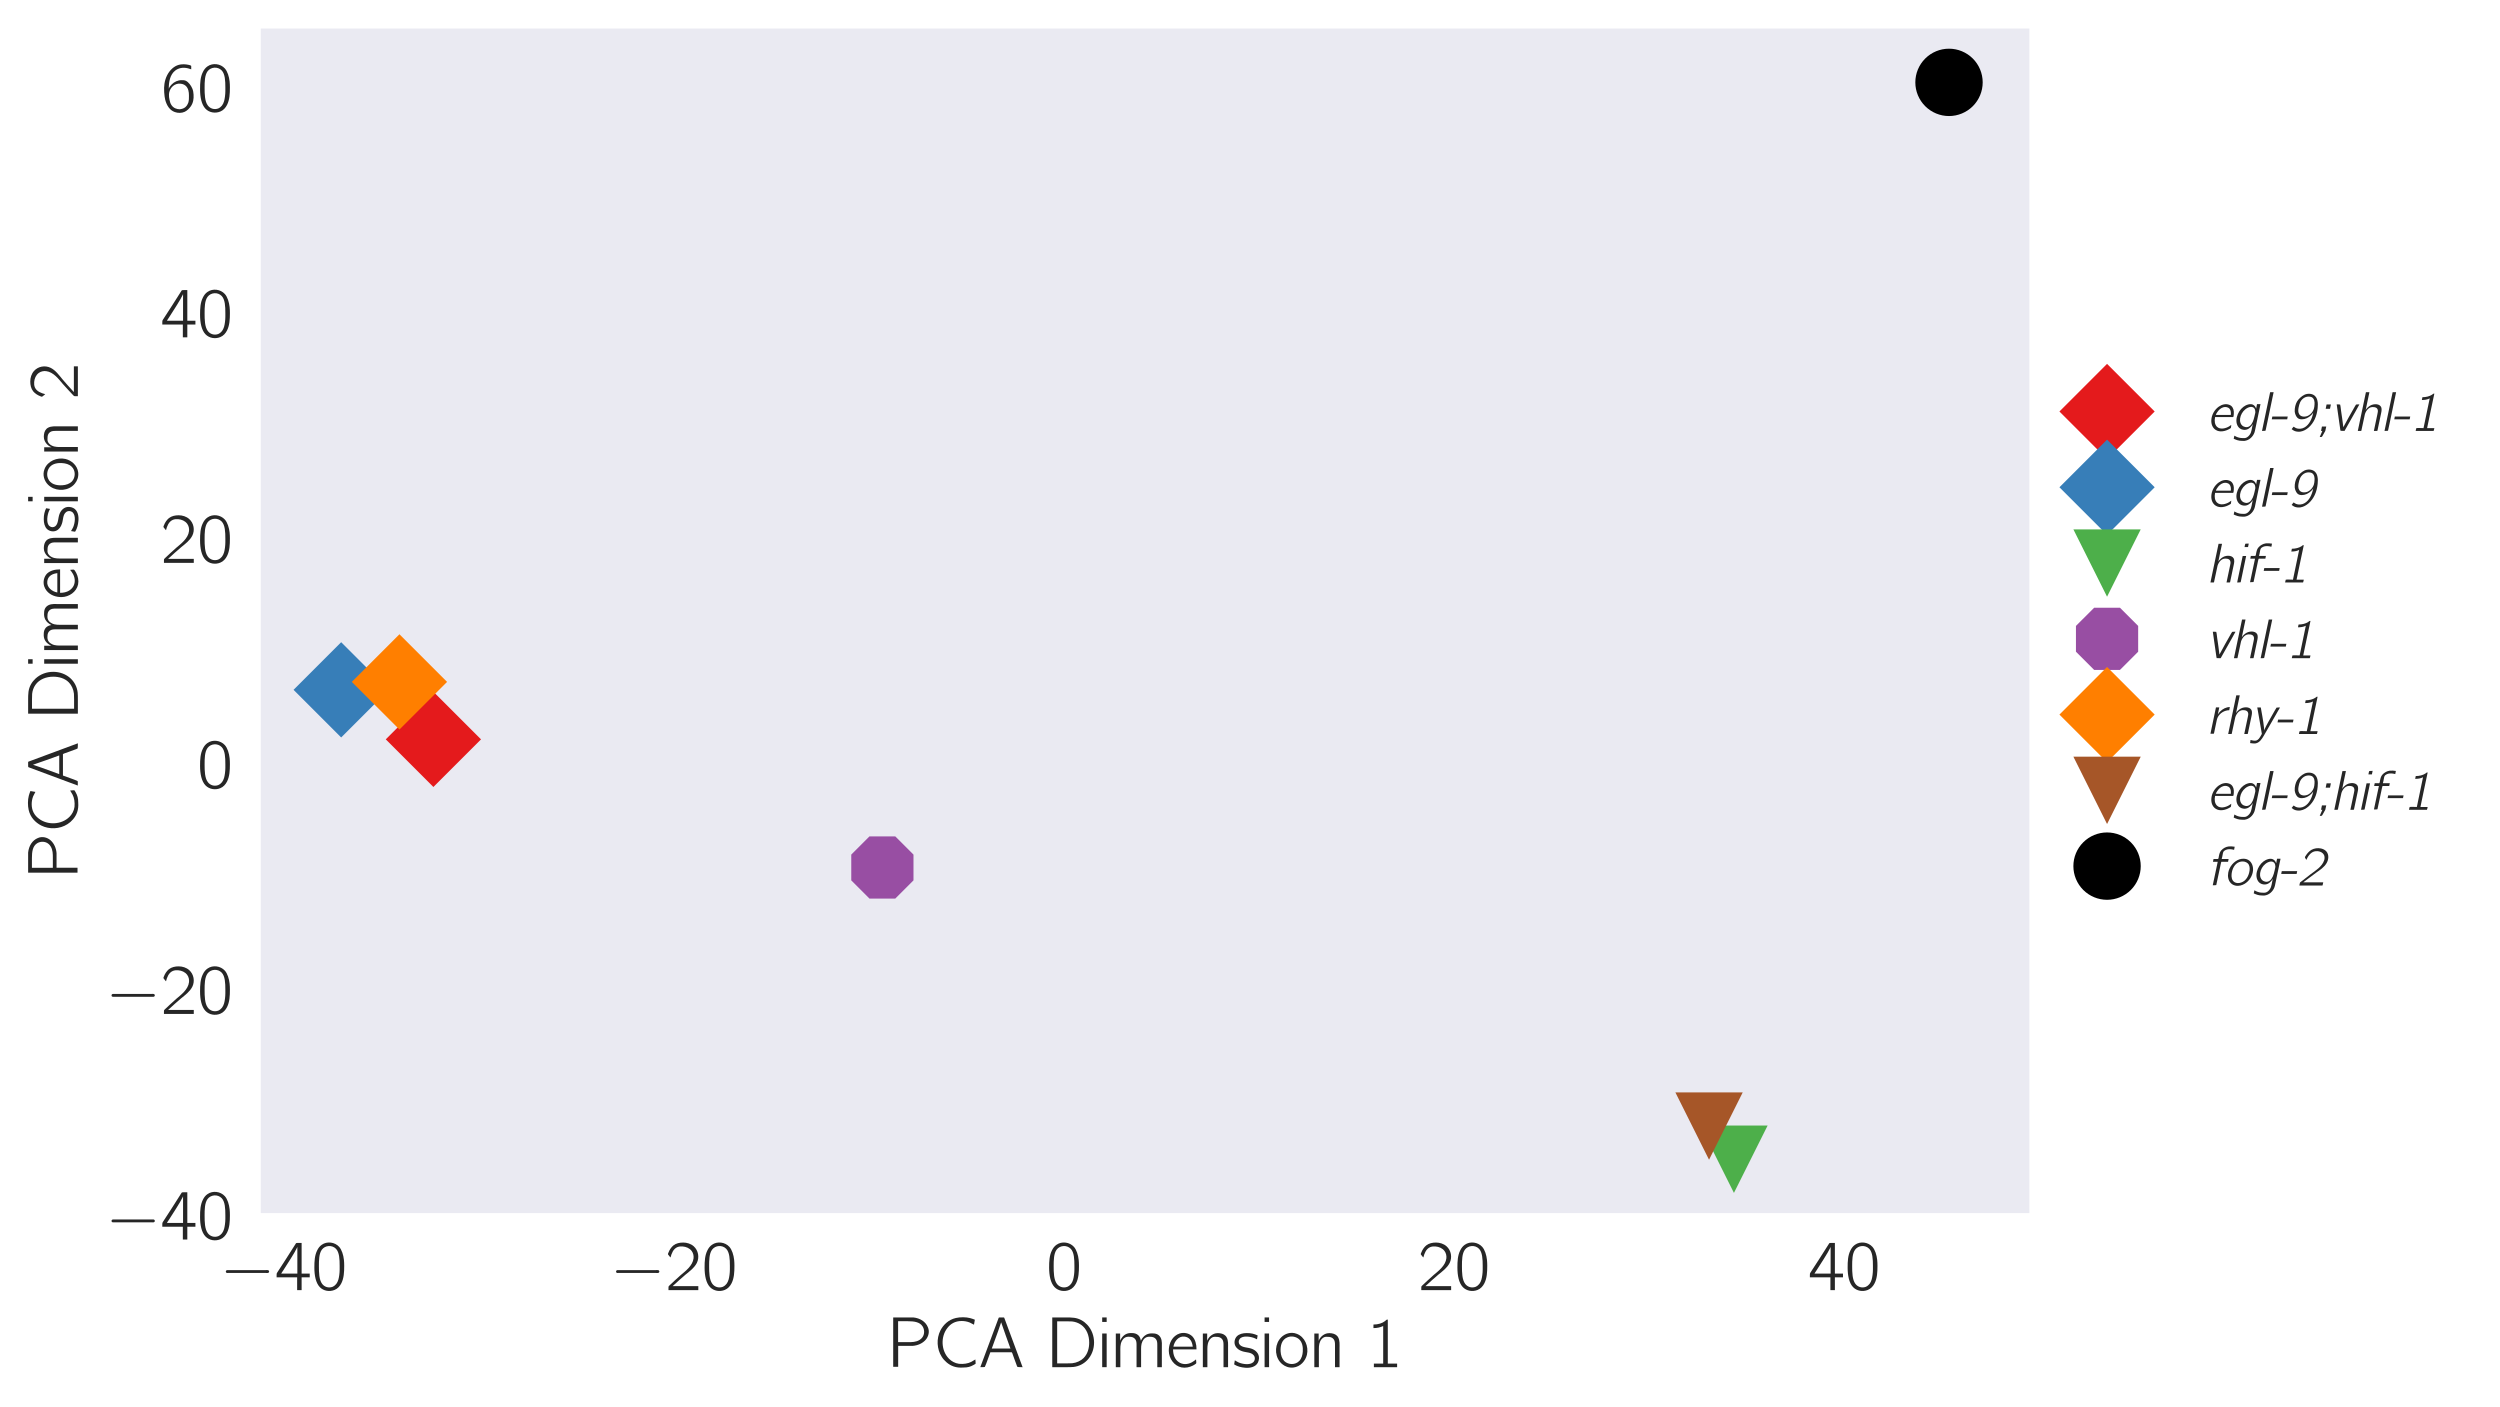
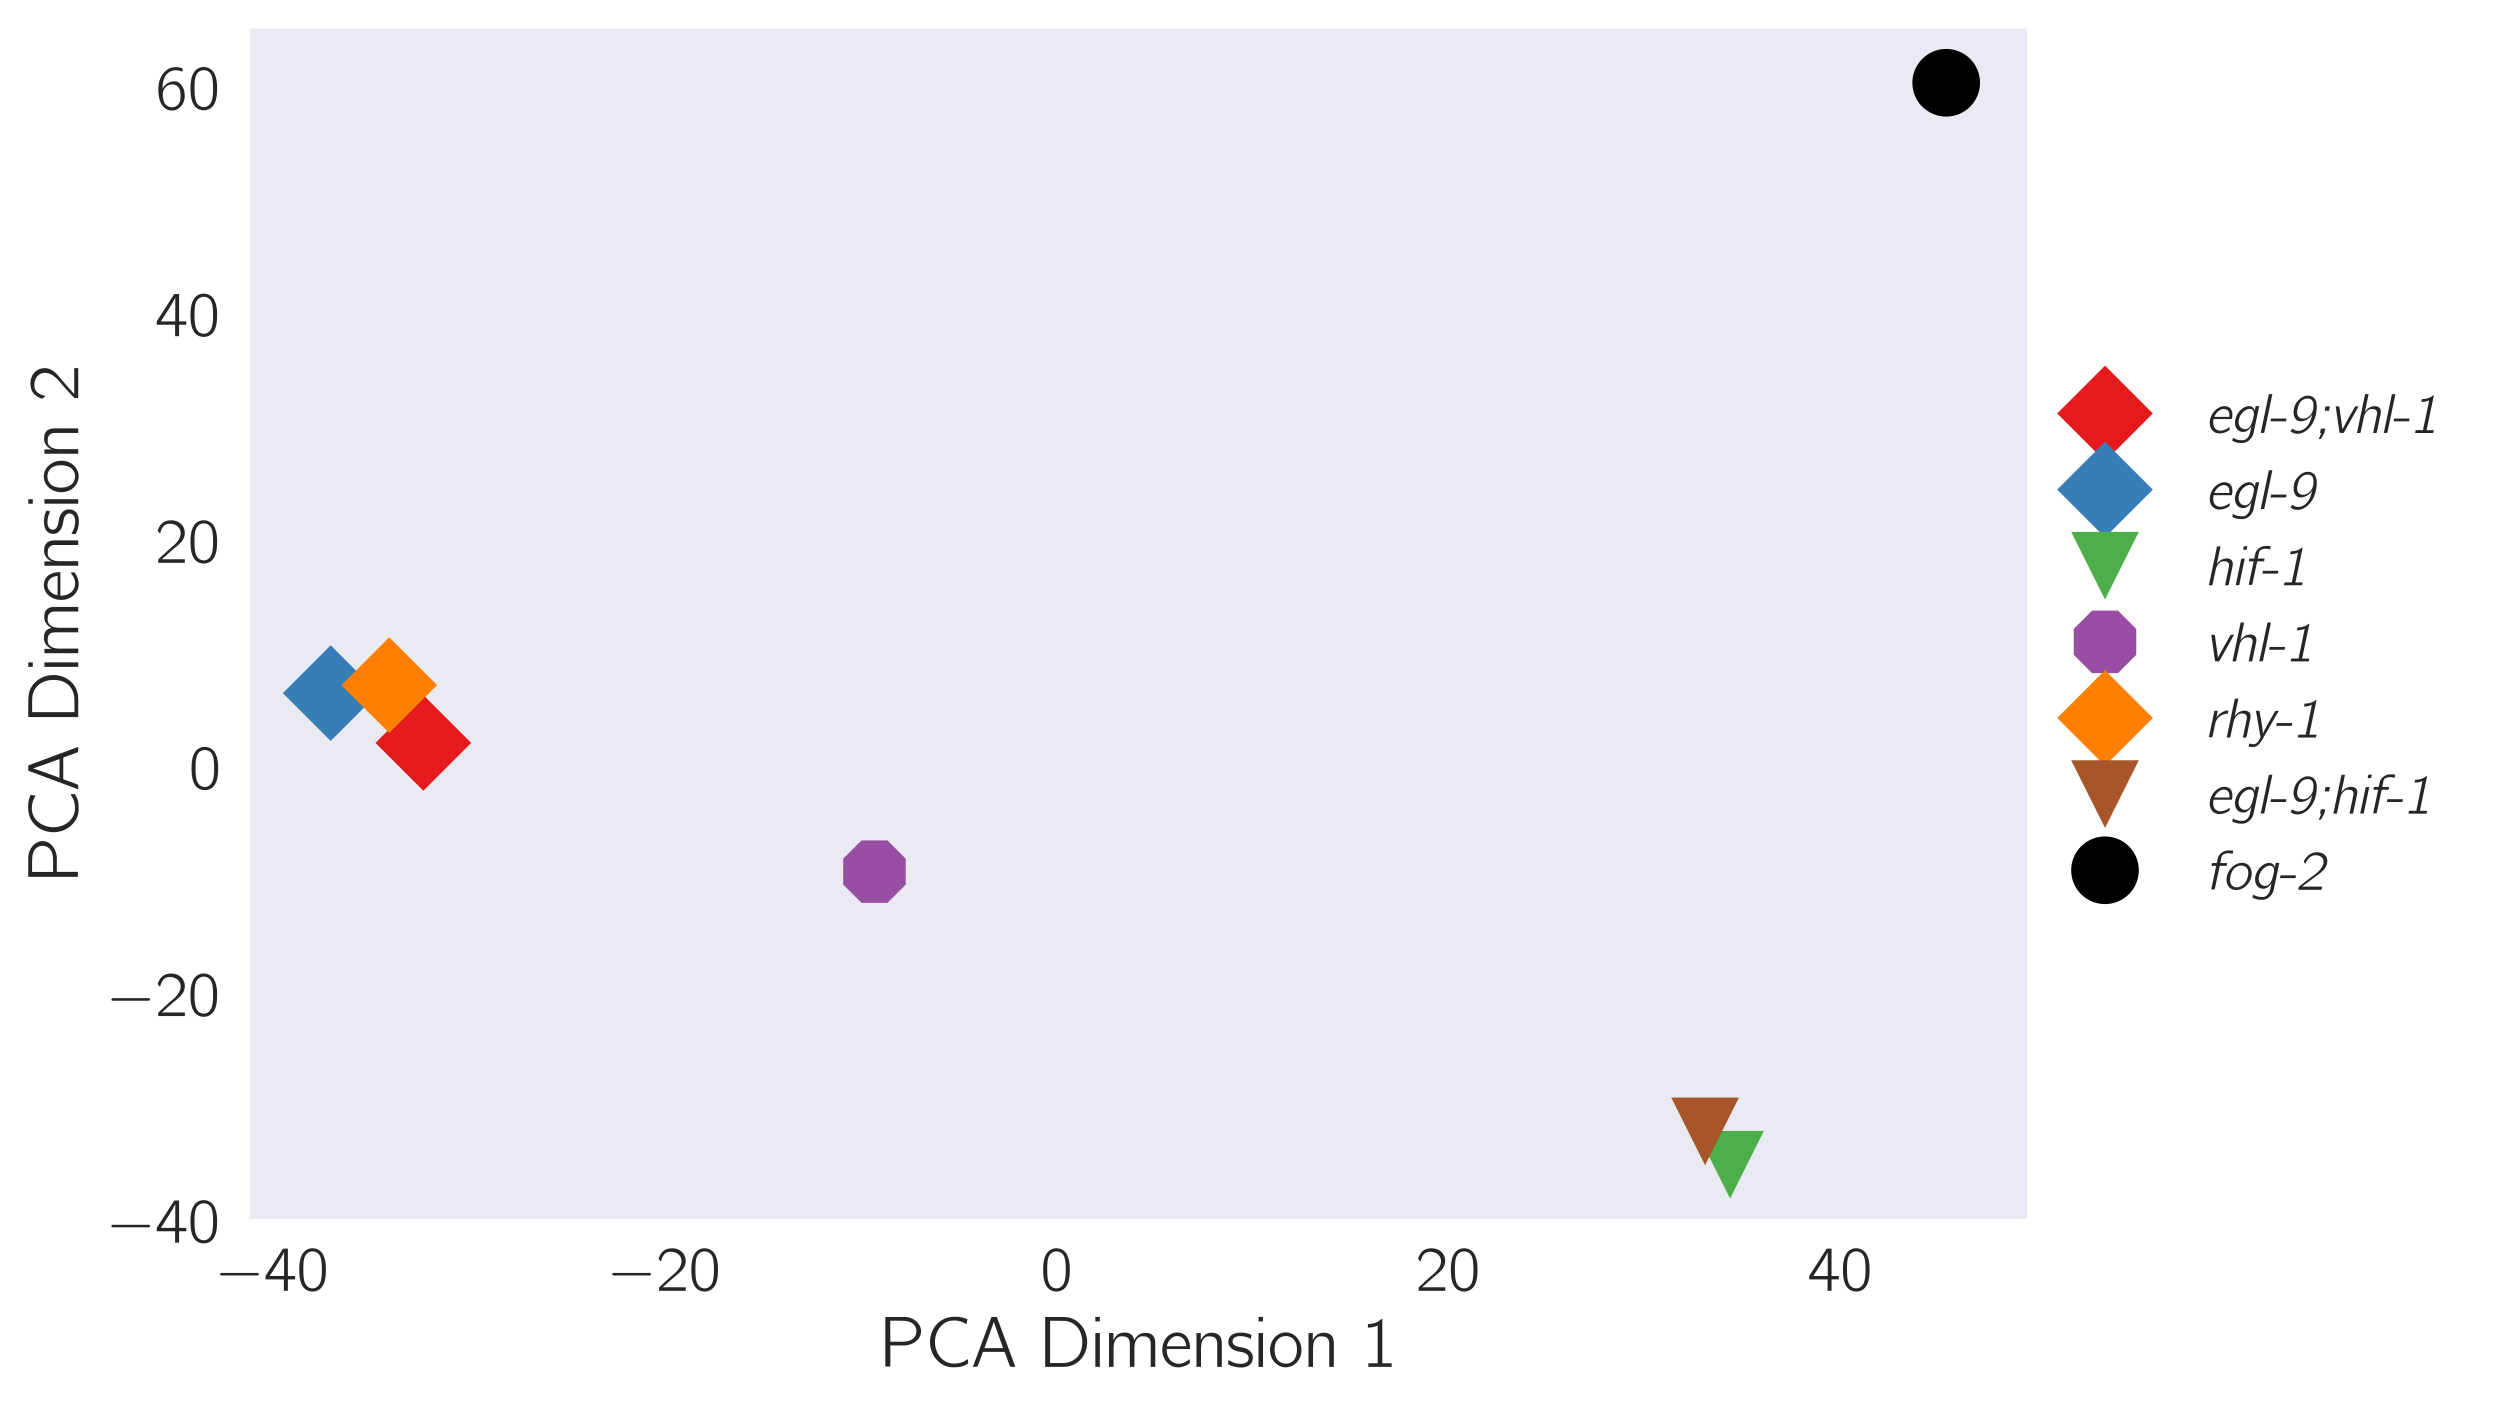
- <svg xmlns="http://www.w3.org/2000/svg" xmlns:xlink="http://www.w3.org/1999/xlink" height="355pt" version="1.1" viewBox="0 0 631 355" width="631pt">
+ <svg xmlns="http://www.w3.org/2000/svg" xmlns:xlink="http://www.w3.org/1999/xlink" height="353pt" version="1.1" viewBox="0 0 628 353" width="628pt">
  <defs>
    <style type="text/css">
*{stroke-linecap:butt;stroke-linejoin:round;}
  </style>
  </defs>
  <g id="figure_1">
    <g id="patch_1">
-       <path d="M 0 355.264  L 631.888 355.264  L 631.888 0  L 0 0  z " style="fill:#ffffff;" />
+       <path d="M 0 353.548  L 628.844 353.548  L 628.844 0  L 0 0  z " style="fill:#ffffff;" />
    </g>
    <g id="axes_1">
      <g id="patch_2">
-         <path d="M 65.821 306.18  L 512.221 306.18  L 512.221 7.2  L 65.821 7.2  z " style="fill:#eaeaf2;" />
+         <path d="M 62.777 306.18  L 509.177 306.18  L 509.177 7.2  L 62.777 7.2  z " style="fill:#eaeaf2;" />
      </g>
      <g id="matplotlib.axis_1">
        <g id="xtick_1">
          <g id="line2d_1" />
          <g id="text_1">
            <defs>
              <path d="M 9.797 28.078  C 8 27.484 7.797 24.781 9.797 24.281  C 10.297 24.078 10.906 24.188 11.5 24.188  L 64.703 24.188  C 65.906 24.188 67.797 23.781 68.797 24.781  C 69.906 25.875 69.297 27.875 67.703 28.188  C 66.5 28.375 65.094 28.188 63.906 28.188  L 11.406 28.188  C 10.906 28.188 10.297 28.281 9.797 28.078  " id="Computer_Modern_Bright_Math_Symbols-0" />
              <path d="M 2.094 18  L 31 18  L 31 0  L 37.297 0  L 37.297 18  L 48.703 18  L 48.703 23.328  L 37.297 23.328  L 37.297 66.469  L 31.906 66.469  C 30.094 66.469 29.594 66.578 28.797 65.062  C 24.797 58.516 3.703 25.766 3 24.859  C 2.203 23.438 2.094 23.547 2.094 21.438  z M 31.297 60.875  L 31.297 23.328  L 8.594 23.328  C 9.297 24.734 10.297 26.031 11.203 27.438  C 16.203 35.172 28.094 53.547 30.594 59.281  C 30.906 59.781 31 60.375 31.297 60.875  " id="Computer_Modern_Bright-52" />
              <path d="M 14.797 63.859  C 11.906 61.859 9.906 59.141 8.406 56.031  C 4.797 49 4.406 40.766 4.406 31.828  C 4.406 20.578 6.406 10.25 12 4.312  C 17.297 -1.203 25.703 -2.609 32.797 0.297  C 37.203 2.016 40.406 5.719 42.406 9.734  C 46 16.875 46.406 25.406 46.406 34.234  C 46.406 37.047 46.297 39.859 46 42.672  C 45.297 49.406 43 56.828 39.297 60.953  C 33.203 67.688 22.297 69.188 14.797 63.859  M 34.906 58.141  C 39.594 53.125 40 43.484 40 34.344  L 40 28.922  C 40 24.297 39.203 18.281 38.203 14.859  C 36.797 10.141 34.5 6.734 29.906 4.625  C 24.297 2.609 18.5 4.516 15.297 8.938  C 11 14.656 10.797 24.797 10.797 33.734  C 10.797 42.172 10.906 51.516 15 57.031  C 19.5 63.062 29.203 64.062 34.906 58.141  " id="Computer_Modern_Bright-48" />
            </defs>
-             <g style="fill:#262626;" transform="translate(55.49208 325.6333)scale(0.18 -0.18)">
+             <g style="fill:#262626;" transform="translate(53.96998 324.2496)scale(0.16 -0.16)">
              <use transform="scale(0.996264)" xlink:href="#Computer_Modern_Bright_Math_Symbols-0" />
              <use transform="translate(77.48747 0)scale(0.996264)" xlink:href="#Computer_Modern_Bright-52" />
              <use transform="translate(128.1307 0)scale(0.996264)" xlink:href="#Computer_Modern_Bright-48" />
            </g>
          </g>
        </g>
        <g id="xtick_2">
          <g id="line2d_2" />
          <g id="text_2">
            <defs>
              <path d="M 7.297 45.969  C 8.703 51.594 11.094 57.984 16.797 60.5  C 19.203 61.5 21.797 61.703 24.406 61.5  C 29.297 61.094 34.094 59.094 37.094 55.094  C 39.297 52.078 40.094 48.375 39.703 44.781  C 38.5 34.344 28.297 26.844 21.703 21.234  C 17.906 18.031 7.094 7.812 7.094 7.812  L 5.406 6.203  C 4.5 5.312 4.406 5.312 4.406 3.5  L 4.406 0  L 46.406 0  L 46.406 5.625  L 10.203 5.625  C 13.406 8.734 26.703 20.516 28.5 21.922  C 34.297 26.656 40.797 31.375 44.297 38.219  C 48.203 46.062 46.5 55.938 39.906 61.766  C 35.906 65.297 30.406 67 25.094 67  C 20.203 67 15.203 66 11.297 62.906  C 8.297 60.391 5.797 56.688 4.406 52.875  C 4.094 52.281 3.594 51.281 3.703 50.578  C 3.797 49.984 4.406 49.484 4.703 49.078  C 5.5 48.078 6.297 46.875 7.297 45.969  " id="Computer_Modern_Bright-50" />
            </defs>
-             <g style="fill:#262626;" transform="translate(153.9847 325.6333)scale(0.18 -0.18)">
+             <g style="fill:#262626;" transform="translate(152.4626 324.2496)scale(0.16 -0.16)">
              <use transform="scale(0.996264)" xlink:href="#Computer_Modern_Bright_Math_Symbols-0" />
              <use transform="translate(77.48747 0)scale(0.996264)" xlink:href="#Computer_Modern_Bright-50" />
              <use transform="translate(128.1307 0)scale(0.996264)" xlink:href="#Computer_Modern_Bright-48" />
            </g>
          </g>
        </g>
        <g id="xtick_3">
          <g id="line2d_3" />
          <g id="text_3">
-             <g style="fill:#262626;" transform="translate(264.0092 325.6333)scale(0.18 -0.18)">
+             <g style="fill:#262626;" transform="translate(261.3386 324.2496)scale(0.16 -0.16)">
              <use transform="scale(0.996264)" xlink:href="#Computer_Modern_Bright-48" />
            </g>
          </g>
        </g>
        <g id="xtick_4">
          <g id="line2d_4" />
          <g id="text_4">
-             <g style="fill:#262626;" transform="translate(357.9439 325.6333)scale(0.18 -0.18)">
+             <g style="fill:#262626;" transform="translate(355.647 324.2496)scale(0.16 -0.16)">
              <use transform="scale(0.996264)" xlink:href="#Computer_Modern_Bright-50" />
              <use transform="translate(50.64322 0)scale(0.996264)" xlink:href="#Computer_Modern_Bright-48" />
            </g>
          </g>
        </g>
        <g id="xtick_5">
          <g id="line2d_5" />
          <g id="text_5">
-             <g style="fill:#262626;" transform="translate(456.4366 325.6333)scale(0.18 -0.18)">
+             <g style="fill:#262626;" transform="translate(454.1396 324.2496)scale(0.16 -0.16)">
              <use transform="scale(0.996264)" xlink:href="#Computer_Modern_Bright-52" />
              <use transform="translate(50.64322 0)scale(0.996264)" xlink:href="#Computer_Modern_Bright-48" />
            </g>
          </g>
        </g>
        <g id="text_6">
          <defs>
            <path d="M 8 70  L 8 0.5  L 15 0.5  L 15 30  L 29.094 30  C 31.297 30 33.5 30 35.594 30  C 43 30.609 49.203 33.641 53.406 38.172  C 57.703 42.906 59.594 50.156 56.797 56.297  C 53.594 64.047 46 68.984 36.297 70  C 33.406 70 30.406 70 27.5 70  z M 14.906 35.219  L 14.906 64.672  L 28.594 64.672  C 37.297 64.672 45.203 63.672 49.203 57.656  C 51.906 53.625 52.297 48 50.094 43.672  C 48.906 41.344 47.094 39.547 44.906 38.234  C 40 35.219 34.297 35.219 28.797 35.219  z " id="Computer_Modern_Bright-80" />
            <path d="M 60.5 10.875  C 58.5 9.859 56.703 8.453 54.703 7.453  C 50 5.047 44 4.141 37.5 4.734  C 31.703 5.547 26.906 8.359 23.406 11.875  C 12.203 23.156 11.406 42.969 21.297 55.344  C 25.5 60.875 31.906 65 41.297 65  C 45.094 65 49 64.297 52.5 62.891  C 54.594 61.969 56.594 60.766 58.594 59.766  L 59.797 66.812  C 57.594 67.672 55.297 68.562 53 69.094  C 47.406 70.625 38.906 70.625 33.094 69.219  C 22.906 66.922 15.5 59.828 11.297 51.625  C 5.5 40.016 6.203 25.516 13.203 14.594  C 15 11.703 17.297 9.109 19.906 6.891  C 25.906 1.688 33.297 -1.312 43.594 -0.5  C 49.797 -0.5 53.406 0.516 58.203 3.203  C 58.703 3.5 60.594 4.516 60.906 4.938  C 61.094 5.438 60.594 9.531 60.5 10.875  " id="Computer_Modern_Bright-67" />
            <path d="M 2.094 0.094  L 6.594 0.094  L 8.406 0.297  C 11.406 6.797 13.5 14.203 16.203 21  C 26.094 21 36.906 21 46.297 21  L 47.094 19.688  C 48.797 14.547 50.797 9.594 52.594 4.547  C 53.094 3.016 53.594 1.516 54.406 0.297  C 56.594 0 59.203 0 61.594 0  C 59.906 4.906 36.703 67.203 36 68.891  C 35.906 69.297 35.703 69.891 35.203 70  C 34.594 70.094 34 70 33.406 70  L 30.094 70  C 28.594 70 28 70.188 27.594 68.609  C 27.203 67.594 2.094 0.094 2.094 0.094  M 31.406 63.172  C 35.594 50.719 40.094 38.469 44.5 26.219  L 18.203 26.219  L 26.906 50.109  z " id="Computer_Modern_Bright-65" />
            <path d="M 8 70  L 8 0  L 28.203 0  C 31.406 0 34.594 0 37.703 0.297  C 45.703 1.109 52.594 5.016 57.203 9.828  C 70.094 23.172 70 46.125 57.297 59.672  C 52.703 64.578 46.5 68.5 38.703 69.5  C 34.906 70 31 70 27.203 70  z M 14.906 5.312  L 14.906 64.562  L 27.797 64.562  C 30.5 64.562 33.203 64.562 35.906 64.359  C 40.406 63.859 44.797 62.359 48.5 59.734  C 56.594 54.125 60 44.172 60 34.641  C 60 26.609 57.797 18.375 51.906 12.641  C 47.906 8.938 42.5 6.219 36 5.516  C 33.406 5.312 30.703 5.312 28.094 5.312  z " id="Computer_Modern_Bright-68" />
            <path d="M 6.406 70  L 6.406 63.672  L 12.703 63.672  L 12.703 70  z M 6.406 47.391  L 6.406 0  L 12.703 0  L 12.703 47.391  z " id="Computer_Modern_Bright-105" />
            <path d="M 12.594 37.359  L 12.5 37.359  L 12.5 47.391  L 6.406 47.391  L 6.406 0  L 12.797 0  L 12.797 22.047  C 12.797 26.953 12.5 31.875 14.703 36.375  C 16.594 40.281 19.906 43.391 25.797 42.781  C 28.797 42.781 31.797 41.984 33.703 39.453  C 35.5 37.141 35.594 34.141 35.594 31.312  L 35.594 0  L 42 0  L 42 22.047  C 42 26.953 41.703 31.875 43.906 36.375  C 45.797 40.281 49.094 43.391 55 42.781  C 58 42.781 61 41.984 62.906 39.453  C 64.703 37.141 64.797 34.141 64.797 31.312  L 64.797 0  L 71.203 0  L 71.203 26.562  C 71.203 31.375 71.797 36.781 69.703 41.188  C 67.594 45.297 64.203 47.5 58.703 47.5  C 55.5 47.797 52.297 47.312 49.406 45.844  C 45.906 43.922 43.297 40.75 41.703 37.266  C 41 40.578 40.203 42.828 38 45  C 35.703 47.062 32.594 48 29.594 48  C 22.297 48.594 17.703 45.562 14.594 41  C 13.797 39.875 13 38.672 12.594 37.359  " id="Computer_Modern_Bright-109" />
            <path d="M 41.797 10.938  C 39.5 9.234 38.797 8.328 35.906 6.812  C 29.797 3.5 22.594 3.5 17.406 7.172  C 12.406 10.766 9.5 16.641 9.5 25  L 42.5 25  C 42.5 32.422 40.797 38.859 36.594 43.375  C 32 47.891 24.797 49.297 18.703 47.391  C 16.406 46.688 14.297 45.484 12.406 43.969  C 6.094 38.859 3.406 30.719 3.5 22.781  C 3.703 12.344 10.797 1.906 21.297 -0.312  C 26.797 -1.422 32.594 -0.203 37.5 2.297  C 38.406 2.797 41.703 4.609 42.094 5.516  C 42.406 6.016 41.797 10.938 41.797 10.938  M 37.203 28.906  L 10 28.906  C 11.203 36.234 17.203 43.969 25.297 43.062  C 31.906 42.469 35.406 37.75 36.703 31.828  C 36.906 30.812 37 29.922 37.203 28.906  " id="Computer_Modern_Bright-101" />
            <path d="M 12.594 37.281  L 12.5 37.281  L 12.5 47.391  L 6.406 47.391  L 6.406 0  L 12.797 0  L 12.797 21.938  C 12.797 26.844 12.5 31.875 14.703 36.469  C 15.797 38.781 17.5 40.781 19.797 41.984  C 21.703 42.891 23.703 42.891 25.797 42.688  C 28.797 42.688 31.703 41.891 33.594 39.375  C 35.406 37.062 35.5 34.062 35.5 31.25  L 35.5 0  L 41.906 0  L 41.906 26.859  C 41.906 31.875 42.406 37.375 40 41.891  C 38.094 45.5 34.406 47.203 30.5 47.703  C 28.5 48 26.406 48 24.406 47.609  C 19.203 46.5 14.406 42.297 12.594 37.281  " id="Computer_Modern_Bright-110" />
            <path d="M 3.094 9.641  C 2.906 8.234 2.594 6.938 2.406 5.531  C 2.203 4.422 1.906 3.922 2.906 3.422  C 7 1.016 11.906 -0.297 17.703 -0.797  C 24.203 -1.406 32.406 0.109 35.594 6.531  C 36.5 8.344 37 10.344 37.094 12.359  C 37.5 19.578 31.797 24.203 26.906 25.906  C 21.406 28.016 13.906 27.312 10.094 31.531  C 8.094 33.844 8 37.266 9.906 39.672  C 13.906 45.297 26.797 42.875 31.906 40.375  C 32.703 39.969 33.406 39.469 34.297 39.266  L 35.203 44.688  C 30.5 46.797 26.406 48 19.906 48  C 14.297 48 9.203 46.703 6 43.484  C 2.797 40.172 1.703 34.641 3.594 30.438  C 5.406 26.406 9.203 23.797 13.297 22.5  C 19.203 20.391 25.906 21.391 29.797 16.578  C 32 13.766 31.594 9.547 29.094 7.031  C 24.297 2.609 14.094 4.219 8.5 6.625  C 6.594 7.438 4.906 8.641 3.094 9.641  " id="Computer_Modern_Bright-115" />
            <path d="M 10.703 42.078  C 1.797 33.234 0.797 17.875 8.5 7.938  C 9.594 6.422 10.906 5.125 12.406 4.016  C 16.094 1 21.5 -1.203 27.797 -0.5  C 37.797 0.703 44.703 8.844 46.797 17.375  C 49.594 29.328 43.703 42.672 32.703 46.891  C 24.094 50.406 15.5 46.891 10.703 42.078  M 35.703 39.359  C 40.5 35.031 41.406 28.109 41 21.984  C 40.703 17.266 39.406 12.344 36.094 8.828  C 30.703 3 20.703 3 14.906 8.625  C 11.906 11.844 10.094 16.453 9.797 21.984  C 9.297 30.109 11.297 38.75 19.297 41.969  C 25.203 44.578 32 42.672 35.703 39.359  " id="Computer_Modern_Bright-111" />
            <path d="M 9.703 60.016  L 9.703 55  C 15.203 55 19 56 23.406 57.906  L 23.406 5.016  L 10.297 5.016  L 10.297 0  L 43 0  L 43 5.016  L 29.906 5.016  L 29.906 67  C 27.5 67 27.906 66.359 26 64.875  C 21.906 61.719 16.203 60.016 9.703 60.016  " id="Computer_Modern_Bright-49" />
          </defs>
-           <g style="fill:#262626;" transform="translate(224.008 345.0753)scale(0.18 -0.18)">
+           <g style="fill:#262626;" transform="translate(220.9638 343.3596)scale(0.18 -0.18)">
            <use transform="scale(0.996264)" xlink:href="#Computer_Modern_Bright-80" />
            <use transform="translate(62.88891 0)scale(0.996264)" xlink:href="#Computer_Modern_Bright-67" />
            <use transform="translate(128.0609 0)scale(0.996264)" xlink:href="#Computer_Modern_Bright-65" />
            <use transform="translate(223.0378 0)scale(0.996264)" xlink:href="#Computer_Modern_Bright-68" />
            <use transform="translate(294.644 0)scale(0.996264)" xlink:href="#Computer_Modern_Bright-105" />
            <use transform="translate(313.7389 0)scale(0.996264)" xlink:href="#Computer_Modern_Bright-109" />
            <use transform="translate(390.949 0)scale(0.996264)" xlink:href="#Computer_Modern_Bright-101" />
            <use transform="translate(435.7807 0)scale(0.996264)" xlink:href="#Computer_Modern_Bright-110" />
            <use transform="translate(483.9332 0)scale(0.996264)" xlink:href="#Computer_Modern_Bright-115" />
            <use transform="translate(522.3722 0)scale(0.996264)" xlink:href="#Computer_Modern_Bright-105" />
            <use transform="translate(541.4672 0)scale(0.996264)" xlink:href="#Computer_Modern_Bright-111" />
            <use transform="translate(592.1104 0)scale(0.996264)" xlink:href="#Computer_Modern_Bright-110" />
            <use transform="translate(671.7281 0)scale(0.996264)" xlink:href="#Computer_Modern_Bright-49" />
          </g>
        </g>
      </g>
      <g id="matplotlib.axis_2">
        <g id="ytick_1">
          <g id="line2d_6" />
          <g id="text_7">
-             <g style="fill:#262626;" transform="translate(26.64206 312.8523)scale(0.18 -0.18)">
+             <g style="fill:#262626;" transform="translate(26.64206 312.1605)scale(0.16 -0.16)">
              <use transform="scale(0.996264)" xlink:href="#Computer_Modern_Bright_Math_Symbols-0" />
              <use transform="translate(77.48747 0)scale(0.996264)" xlink:href="#Computer_Modern_Bright-52" />
              <use transform="translate(128.1307 0)scale(0.996264)" xlink:href="#Computer_Modern_Bright-48" />
            </g>
          </g>
        </g>
        <g id="ytick_2">
          <g id="line2d_7" />
          <g id="text_8">
-             <g style="fill:#262626;" transform="translate(26.64206 255.9243)scale(0.18 -0.18)">
+             <g style="fill:#262626;" transform="translate(26.64206 255.2325)scale(0.16 -0.16)">
              <use transform="scale(0.996264)" xlink:href="#Computer_Modern_Bright_Math_Symbols-0" />
              <use transform="translate(77.48747 0)scale(0.996264)" xlink:href="#Computer_Modern_Bright-50" />
              <use transform="translate(128.1307 0)scale(0.996264)" xlink:href="#Computer_Modern_Bright-48" />
            </g>
          </g>
        </g>
        <g id="ytick_3">
          <g id="line2d_8" />
          <g id="text_9">
-             <g style="fill:#262626;" transform="translate(49.70558 198.9963)scale(0.18 -0.18)">
+             <g style="fill:#262626;" transform="translate(47.40861 198.3045)scale(0.16 -0.16)">
              <use transform="scale(0.996264)" xlink:href="#Computer_Modern_Bright-48" />
            </g>
          </g>
        </g>
        <g id="ytick_4">
          <g id="line2d_9" />
          <g id="text_10">
-             <g style="fill:#262626;" transform="translate(40.5898 142.0684)scale(0.18 -0.18)">
+             <g style="fill:#262626;" transform="translate(39.04006 141.3765)scale(0.16 -0.16)">
              <use transform="scale(0.996264)" xlink:href="#Computer_Modern_Bright-50" />
              <use transform="translate(50.64322 0)scale(0.996264)" xlink:href="#Computer_Modern_Bright-48" />
            </g>
          </g>
        </g>
        <g id="ytick_5">
          <g id="line2d_10" />
          <g id="text_11">
-             <g style="fill:#262626;" transform="translate(40.5898 85.14037)scale(0.18 -0.18)">
+             <g style="fill:#262626;" transform="translate(39.04006 84.44854)scale(0.16 -0.16)">
              <use transform="scale(0.996264)" xlink:href="#Computer_Modern_Bright-52" />
              <use transform="translate(50.64322 0)scale(0.996264)" xlink:href="#Computer_Modern_Bright-48" />
            </g>
          </g>
        </g>
        <g id="ytick_6">
          <g id="line2d_11" />
          <g id="text_12">
            <defs>
              <path d="M 11.297 32.625  L 11.203 32.625  C 11.203 41.766 12.797 52.422 20.594 58.25  C 24.906 61.375 30.703 62.969 38.203 61.172  C 39.797 60.766 41.297 60.156 42.797 59.766  L 42.797 63.281  C 42.797 63.672 42.906 64.375 42.594 64.781  C 41.906 65.688 36.297 66.594 36.094 66.594  C 27.406 67.594 21.703 65.688 16.406 61.172  C 10 55.641 6.297 47.516 5.094 39.281  C 4 32.656 4.906 22 6.203 16.781  C 8.297 9.047 12.297 2.219 19.703 -0.391  C 24.094 -2 29.5 -2 33.703 0.016  C 37.094 1.641 39.906 4.469 42.094 7.5  C 45.594 12.344 46.5 18.219 46.094 24.172  C 45.906 27.109 45.5 30.047 44.297 32.766  C 42.406 37.125 39.203 41.672 35.094 43.688  C 33.203 44.5 31.203 44.5 29.203 44.5  C 23.906 44.5 18.906 42.188 15.203 38.359  C 13.594 36.75 12 34.719 11.297 32.625  M 24.406 39.516  C 28.203 39.812 32.203 39.219 35.094 36.5  C 38.906 32.891 39.594 27.766 39.594 22.812  C 39.594 19.469 39.703 16.016 38.703 12.859  C 38.094 11.234 37.297 9.828 36.406 8.5  C 34.203 5.562 31.406 4.125 26.797 3.516  C 22.297 3.516 17.797 5.312 15.203 9.125  C 13.594 11.328 12.797 14.047 12.297 16.641  C 11.703 19.344 11.297 22.141 11.5 24.859  C 12 31.984 17 38.516 24.406 39.516  " id="Computer_Modern_Bright-54" />
            </defs>
-             <g style="fill:#262626;" transform="translate(40.5898 28.21238)scale(0.18 -0.18)">
+             <g style="fill:#262626;" transform="translate(39.04006 27.52055)scale(0.16 -0.16)">
              <use transform="scale(0.996264)" xlink:href="#Computer_Modern_Bright-54" />
              <use transform="translate(50.64322 0)scale(0.996264)" xlink:href="#Computer_Modern_Bright-48" />
            </g>
          </g>
        </g>
        <g id="text_13">
          <g style="fill:#262626;" transform="translate(19.65327 221.7034)rotate(-90)scale(0.18 -0.18)">
            <use transform="scale(0.996264)" xlink:href="#Computer_Modern_Bright-80" />
            <use transform="translate(62.88891 0)scale(0.996264)" xlink:href="#Computer_Modern_Bright-67" />
            <use transform="translate(128.0609 0)scale(0.996264)" xlink:href="#Computer_Modern_Bright-65" />
            <use transform="translate(223.0378 0)scale(0.996264)" xlink:href="#Computer_Modern_Bright-68" />
            <use transform="translate(294.644 0)scale(0.996264)" xlink:href="#Computer_Modern_Bright-105" />
            <use transform="translate(313.7389 0)scale(0.996264)" xlink:href="#Computer_Modern_Bright-109" />
            <use transform="translate(390.949 0)scale(0.996264)" xlink:href="#Computer_Modern_Bright-101" />
            <use transform="translate(435.7807 0)scale(0.996264)" xlink:href="#Computer_Modern_Bright-110" />
            <use transform="translate(483.9332 0)scale(0.996264)" xlink:href="#Computer_Modern_Bright-115" />
            <use transform="translate(522.3722 0)scale(0.996264)" xlink:href="#Computer_Modern_Bright-105" />
            <use transform="translate(541.4672 0)scale(0.996264)" xlink:href="#Computer_Modern_Bright-111" />
            <use transform="translate(592.1104 0)scale(0.996264)" xlink:href="#Computer_Modern_Bright-110" />
            <use transform="translate(671.7281 0)scale(0.996264)" xlink:href="#Computer_Modern_Bright-50" />
          </g>
        </g>
      </g>
      <g id="line2d_12">
        <defs>
-           <path d="M -0 12.021  L 12.021 0  L 0 -12.021  L -12.021 -0  z " id="m34f6e2693b" />
-         </defs>
-         <g clip-path="url(#p8cbb493030)">
-           <use style="fill:#e41a1c;" x="109.389" xlink:href="#m34f6e2693b" y="186.615" />
+           <path d="M -0 12.021  L 12.021 0  L 0 -12.021  L -12.021 -0  z " id="m611d6c07a6" />
+         </defs>
+         <g clip-path="url(#p80d029ce08)">
+           <use style="fill:#e41a1c;" x="106.345" xlink:href="#m611d6c07a6" y="186.615" />
        </g>
      </g>
      <g id="line2d_13">
        <defs>
-           <path d="M -0 12.021  L 12.021 0  L 0 -12.021  L -12.021 -0  z " id="mb50490b179" />
-         </defs>
-         <g clip-path="url(#p8cbb493030)">
-           <use style="fill:#377eb8;" x="86.112" xlink:href="#mb50490b179" y="174.112" />
+           <path d="M -0 12.021  L 12.021 0  L 0 -12.021  L -12.021 -0  z " id="m06bc9ffd04" />
+         </defs>
+         <g clip-path="url(#p80d029ce08)">
+           <use style="fill:#377eb8;" x="83.068" xlink:href="#m06bc9ffd04" y="174.112" />
        </g>
      </g>
      <g id="line2d_14">
        <defs>
-           <path d="M -0 8.5  L 8.5 -8.5  L -8.5 -8.5  z " id="mfd982d8415" />
-         </defs>
-         <g clip-path="url(#p8cbb493030)">
-           <use style="fill:#4daf4a;" x="437.647" xlink:href="#mfd982d8415" y="292.59" />
+           <path d="M -0 8.5  L 8.5 -8.5  L -8.5 -8.5  z " id="m077d0cc32d" />
+         </defs>
+         <g clip-path="url(#p80d029ce08)">
+           <use style="fill:#4daf4a;" x="434.602" xlink:href="#m077d0cc32d" y="292.59" />
        </g>
      </g>
      <g id="line2d_15">
        <defs>
-           <path d="M -3.253 -7.853  L -7.853 -3.253  L -7.853 3.253  L -3.253 7.853  L 3.253 7.853  L 7.853 3.253  L 7.853 -3.253  L 3.253 -7.853  z " id="m600408f9c5" />
-         </defs>
-         <g clip-path="url(#p8cbb493030)">
-           <use style="fill:#984ea3;" x="222.71" xlink:href="#m600408f9c5" y="218.954" />
+           <path d="M -3.253 -7.853  L -7.853 -3.253  L -7.853 3.253  L -3.253 7.853  L 3.253 7.853  L 7.853 3.253  L 7.853 -3.253  L 3.253 -7.853  z " id="m9411704342" />
+         </defs>
+         <g clip-path="url(#p80d029ce08)">
+           <use style="fill:#984ea3;" x="219.666" xlink:href="#m9411704342" y="218.954" />
        </g>
      </g>
      <g id="line2d_16">
        <defs>
-           <path d="M -0 12.021  L 12.021 0  L 0 -12.021  L -12.021 -0  z " id="m5d345bc439" />
-         </defs>
-         <g clip-path="url(#p8cbb493030)">
-           <use style="fill:#ff7f00;" x="100.818" xlink:href="#m5d345bc439" y="172.108" />
+           <path d="M -0 12.021  L 12.021 0  L 0 -12.021  L -12.021 -0  z " id="m77de33eaaf" />
+         </defs>
+         <g clip-path="url(#p80d029ce08)">
+           <use style="fill:#ff7f00;" x="97.773" xlink:href="#m77de33eaaf" y="172.108" />
        </g>
      </g>
      <g id="line2d_17">
        <defs>
-           <path d="M -0 8.5  L 8.5 -8.5  L -8.5 -8.5  z " id="m2ff05d406c" />
-         </defs>
-         <g clip-path="url(#p8cbb493030)">
-           <use style="fill:#a65628;" x="431.363" xlink:href="#m2ff05d406c" y="284.218" />
+           <path d="M -0 8.5  L 8.5 -8.5  L -8.5 -8.5  z " id="m166dbe2199" />
+         </defs>
+         <g clip-path="url(#p80d029ce08)">
+           <use style="fill:#a65628;" x="428.319" xlink:href="#m166dbe2199" y="284.218" />
        </g>
      </g>
      <g id="line2d_18">
        <defs>
-           <path d="M 0 8.5  C 2.254 8.5 4.416 7.604 6.01 6.01  C 7.604 4.416 8.5 2.254 8.5 0  C 8.5 -2.254 7.604 -4.416 6.01 -6.01  C 4.416 -7.604 2.254 -8.5 0 -8.5  C -2.254 -8.5 -4.416 -7.604 -6.01 -6.01  C -7.604 -4.416 -8.5 -2.254 -8.5 0  C -8.5 2.254 -7.604 4.416 -6.01 6.01  C -4.416 7.604 -2.254 8.5 0 8.5  z " id="mae9cf96a14" />
-         </defs>
-         <g clip-path="url(#p8cbb493030)">
-           <use x="491.93" xlink:href="#mae9cf96a14" y="20.79" />
+           <path d="M 0 8.5  C 2.254 8.5 4.416 7.604 6.01 6.01  C 7.604 4.416 8.5 2.254 8.5 0  C 8.5 -2.254 7.604 -4.416 6.01 -6.01  C 4.416 -7.604 2.254 -8.5 0 -8.5  C -2.254 -8.5 -4.416 -7.604 -6.01 -6.01  C -7.604 -4.416 -8.5 -2.254 -8.5 0  C -8.5 2.254 -7.604 4.416 -6.01 6.01  C -4.416 7.604 -2.254 8.5 0 8.5  z " id="m11b19211cf" />
+         </defs>
+         <g clip-path="url(#p80d029ce08)">
+           <use x="488.886" xlink:href="#m11b19211cf" y="20.79" />
        </g>
      </g>
      <g id="patch_3">
-         <path d="M 65.821 306.18  L 65.821 7.2  " style="fill:none;" />
+         <path d="M 62.777 306.18  L 62.777 7.2  " style="fill:none;" />
      </g>
      <g id="patch_4">
-         <path d="M 512.221 306.18  L 512.221 7.2  " style="fill:none;" />
+         <path d="M 509.177 306.18  L 509.177 7.2  " style="fill:none;" />
      </g>
      <g id="patch_5">
-         <path d="M 65.821 306.18  L 512.221 306.18  " style="fill:none;" />
+         <path d="M 62.777 306.18  L 509.177 306.18  " style="fill:none;" />
      </g>
      <g id="patch_6">
-         <path d="M 65.821 7.2  L 512.221 7.2  " style="fill:none;" />
+         <path d="M 62.777 7.2  L 509.177 7.2  " style="fill:none;" />
      </g>
      <g id="legend_1">
        <g id="line2d_19" />
        <g id="line2d_20">
          <g>
-             <use style="fill:#e41a1c;" x="531.821" xlink:href="#m34f6e2693b" y="103.863" />
+             <use style="fill:#e41a1c;" x="528.777" xlink:href="#m611d6c07a6" y="103.863" />
          </g>
        </g>
        <g id="text_14">
          <defs>
            <path d="M 44.094 10.859  C 42.797 9.953 41.5 8.938 40.094 8.141  C 34.297 4.594 24.094 1.766 18.203 7.531  C 14.406 11.375 13.203 17.531 14.797 25  L 46.406 25  C 46.797 25 47.406 24.906 47.703 25.203  C 48.5 25.812 48.703 31.375 48.703 31.469  C 48.703 32.688 48.797 33.891 48.703 35.109  C 48.297 40.469 45.703 45.312 40.703 47.141  C 34.297 49.766 27 47.844 21.5 43.906  C 13.797 38.438 8.406 29.047 8 19.453  C 7.594 11.875 10.5 5.516 15.406 2.172  C 23.406 -3.484 34.5 -0.156 40.906 3.688  C 41.703 4.203 42.906 4.703 43.406 5.406  C 43.703 5.906 44.094 10.859 44.094 10.859  M 43.297 28.953  L 16.203 28.953  C 16.594 30.672 17.703 32.391 18.703 33.797  C 21.297 37.844 25.094 41.469 29.797 42.797  C 33.594 43.906 38.297 43.188 41 40.062  C 43.203 37.438 43.703 33.391 43.297 28.953  " id="Computer_Modern_Bright_Slanted-101" />
            <path d="M 37.906 12.094  L 38 12.094  C 37.703 10.188 37.203 8.266 36.797 6.344  C 36.203 3.312 35.703 0.172 34.703 -2.656  C 33.5 -5.984 31.203 -9.109 28.297 -11.141  C 25.906 -12.75 23.797 -13.266 19.906 -12.953  C 15.094 -12.953 11.594 -12.031 7.797 -10.266  C 6.703 -9.75 5.797 -9.125 4.703 -8.609  L 3.5 -14.172  C 8.094 -16.25 12.203 -18 18.406 -18  C 19.797 -18.109 21.203 -18.203 22.594 -18.109  C 31.703 -17.203 38.5 -10.219 41.094 -2.828  C 41.797 -1 42.094 1.016 42.5 2.953  L 44.203 11.031  C 44.797 13.781 51.906 47.391 52 48.5  L 45.703 48.5  L 44.094 40.266  C 43.703 40.984 43.5 41.781 43.203 42.5  C 42.5 43.906 41.5 45.219 40.297 46.234  C 34.406 51.188 25 46.641 21 43.5  C 15.094 38.953 11 32.297 9.203 25.125  C 6.906 16.234 9.5 8.062 14.906 4.328  C 18.797 1.594 24.797 0.781 30 3.719  C 32.906 5.438 36.406 8.969 37.906 12.094  M 34.594 43.5  C 40.297 43.5 42.703 39.547 42.703 33.891  C 42.594 33.188 42.406 32.375 42.297 31.672  C 40.703 24.594 39.406 17.531 35.594 12.062  C 33.703 9.344 30.906 7.125 27.5 6.812  C 25 6.609 22.406 7.516 20.797 8.328  C 15.906 11.156 14.297 17.219 15.094 22.578  C 16 28.938 19.5 35.031 24.5 39.062  C 27.406 41.438 30.906 43.203 34.594 43.5  M 38 12.219  C 38 12.219 38.094 12.219 38.094 12.219  C 38.094 12.125 38 12.016 38 12.219  " id="Computer_Modern_Bright_Slanted-103" />
            <path d="M 21.094 70  L 6.406 0  C 8.5 0 10.797 0 12.594 0.297  L 13 1.406  C 14 6.438 15.094 11.375 16.203 16.406  L 27.406 70  z " id="Computer_Modern_Bright_Slanted-108" />
            <path d="M 5.906 26.062  L 4.906 21  L 32.797 21  L 33.797 26.062  z " id="Computer_Modern_Bright_Slanted-45" />
            <path d="M 46.5 33.031  L 46.594 33.031  C 46.297 31.312 45.906 29.594 45.406 27.969  C 42.703 18.297 37.094 7.828 26.906 4.625  C 21.5 3.016 15.906 4.031 12.5 6.734  C 12.203 6.938 11.594 7.641 11.094 7.547  C 10.703 7.547 10.297 6.844 10.094 6.531  C 9.203 5.422 8.297 4.328 7.5 3.219  C 9.297 1.797 11.094 0.484 13.297 -0.312  C 15.906 -1.328 20.5 -1.828 23.594 -1.234  C 29 -0.422 34 2.516 38.094 6.031  C 47.5 14.375 53.094 26.219 54.594 41.391  C 55.094 45.906 55.203 50.516 54.094 55.047  C 53.203 58.953 51.703 61.469 48.906 63.984  C 43.797 68 36.297 68 30.703 65.453  C 25.406 62.922 19.906 57.656 17.203 53.078  C 14.594 48.609 12.703 41.406 13.094 34.906  C 13.5 30.812 15.5 26.219 18 23.703  C 20.297 21.516 23.094 21 26.094 21  C 32.094 21 38.203 23.938 42.5 28.172  C 43.906 29.594 45.594 31.109 46.5 33.031  M 43.906 61.031  C 48.594 58.484 49.406 52.516 48.906 47.641  C 48.703 44.906 48.5 42.172 47.594 39.531  C 45.797 34.469 42.094 30 37.406 27.578  C 32.406 25.031 24.594 25.031 21.5 29.766  C 18.906 33.484 19.297 38 20.094 42.234  C 20.797 45.547 21.5 48.969 23 52.078  C 25 56.109 28.594 59.734 32.906 61.234  C 36.5 62.438 40.594 62.438 43.906 61.031  " id="Computer_Modern_Bright_Slanted-57" />
            <path d="M 19.906 47.875  L 18.297 40  L 26.094 40  L 27.703 47.875  z M 11.5 7.875  L 9.906 0  L 12.297 0  C 10.703 -3.656 9 -7.234 7.5 -11  C 8.797 -11 10.203 -11.094 11.297 -10.797  L 12.297 -9.5  L 17.594 0  C 18.203 2.594 18.797 5.188 19.297 7.875  z " id="Computer_Modern_Bright_Slanted-59" />
            <path d="M 10.703 48  C 12.797 33.047 15.094 18.172 17.094 3.125  C 17.297 2.109 17.297 0.906 17.797 0.203  C 19.906 0 22.594 0 24.703 0  L 25.297 0.703  L 44.703 35.109  L 51.797 48  C 49.703 48 47.5 48 45.703 47.703  C 44.906 46.594 44.297 45.484 43.594 44.266  C 36.594 31.844 29.406 19.516 22.703 6.688  C 21.594 16.984 20 26.688 18.594 36.688  C 18 40.328 17.906 44.469 16.906 47.703  C 15.094 48 12.797 48 10.703 48  " id="Computer_Modern_Bright_Slanted-118" />
            <path d="M 21.094 70  L 6.406 0  L 10.906 0  C 11.797 0 13 -0.297 13 1.016  C 13.203 1.719 13.297 2.328 13.406 3.031  C 14.406 7.781 19 29.5 19.297 30.406  C 20.406 33.953 22.406 37.375 25.094 39.906  C 28 42.438 31.203 43.844 36.594 42.938  C 38.797 42.531 40.906 41.625 42 39.5  C 43.5 36.469 42.406 32.938 41.797 29.906  L 35.5 0  L 40.203 0  C 41.203 0 42.094 -0.203 42.094 1.109  C 42.703 3.125 44.094 10.625 44.094 10.625  L 48.594 32  C 49.406 35.734 50.297 40.406 48.203 43.938  C 46.297 46.984 42.906 48 39.594 48.297  C 38.094 48.297 36.5 48.297 35 48  C 30.797 47.312 27.094 45.094 24.094 42.094  C 22.906 40.891 21.5 39.594 20.797 37.984  L 20.703 37.984  L 27.406 70  z " id="Computer_Modern_Bright_Slanted-104" />
            <path d="M 22.5 61  L 21.5 55.938  C 26.297 55.938 31.406 56.547 35.703 58.875  L 24.5 5.047  C 20.297 5.047 15.297 5.562 11.5 5.047  C 10.906 3.578 10.703 1.672 10.297 0  C 21.094 0 32.594 0 42.797 0  C 43.406 1.453 43.703 3.297 44.094 5.047  L 31 5.047  C 35.203 26.062 39.797 46.594 44.094 67.5  C 41.703 67.5 42 67.094 40 65.594  C 35.594 62.594 28.906 61 22.5 61  " id="Computer_Modern_Bright_Slanted-49" />
          </defs>
-           <g style="fill:#262626;" transform="translate(557.0214 108.7627)scale(0.14 -0.14)">
+           <g style="fill:#262626;" transform="translate(553.9772 108.7627)scale(0.14 -0.14)">
            <use transform="scale(0.996264)" xlink:href="#Computer_Modern_Bright_Slanted-101" />
            <use transform="translate(44.83167 0)scale(0.996264)" xlink:href="#Computer_Modern_Bright_Slanted-103" />
            <use transform="translate(92.98417 0)scale(0.996264)" xlink:href="#Computer_Modern_Bright_Slanted-108" />
            <use transform="translate(112.0791 0)scale(0.996264)" xlink:href="#Computer_Modern_Bright_Slanted-45" />
            <use transform="translate(145.2878 0)scale(0.996264)" xlink:href="#Computer_Modern_Bright_Slanted-57" />
            <use transform="translate(195.931 0)scale(0.996264)" xlink:href="#Computer_Modern_Bright_Slanted-59" />
            <use transform="translate(223.3281 0)scale(0.996264)" xlink:href="#Computer_Modern_Bright_Slanted-118" />
            <use transform="translate(265.6692 0)scale(0.996264)" xlink:href="#Computer_Modern_Bright_Slanted-104" />
            <use transform="translate(313.8217 0)scale(0.996264)" xlink:href="#Computer_Modern_Bright_Slanted-108" />
            <use transform="translate(332.9166 0)scale(0.996264)" xlink:href="#Computer_Modern_Bright_Slanted-45" />
            <use transform="translate(366.1253 0)scale(0.996264)" xlink:href="#Computer_Modern_Bright_Slanted-49" />
          </g>
        </g>
        <g id="line2d_21" />
        <g id="line2d_22">
          <g>
-             <use style="fill:#377eb8;" x="531.821" xlink:href="#mb50490b179" y="122.987" />
+             <use style="fill:#377eb8;" x="528.777" xlink:href="#m06bc9ffd04" y="122.987" />
          </g>
        </g>
        <g id="text_15">
-           <g style="fill:#262626;" transform="translate(557.0214 127.8873)scale(0.14 -0.14)">
+           <g style="fill:#262626;" transform="translate(553.9772 127.8873)scale(0.14 -0.14)">
            <use transform="scale(0.996264)" xlink:href="#Computer_Modern_Bright_Slanted-101" />
            <use transform="translate(44.83167 0)scale(0.996264)" xlink:href="#Computer_Modern_Bright_Slanted-103" />
            <use transform="translate(92.98417 0)scale(0.996264)" xlink:href="#Computer_Modern_Bright_Slanted-108" />
            <use transform="translate(112.0791 0)scale(0.996264)" xlink:href="#Computer_Modern_Bright_Slanted-45" />
            <use transform="translate(145.2878 0)scale(0.996264)" xlink:href="#Computer_Modern_Bright_Slanted-57" />
          </g>
        </g>
        <g id="line2d_23" />
        <g id="line2d_24">
          <g>
-             <use style="fill:#4daf4a;" x="531.821" xlink:href="#mfd982d8415" y="142.112" />
+             <use style="fill:#4daf4a;" x="528.777" xlink:href="#m077d0cc32d" y="142.112" />
          </g>
        </g>
        <g id="text_16">
          <defs>
            <path d="M 19.797 64  L 26.094 64  L 27.406 70.359  C 25.297 70.359 23 70.359 21.203 70.047  C 20.5 68.266 20.203 66.094 19.797 64  M 16.406 47.891  L 6.406 0  C 8.5 0 10.797 0 12.594 0.297  L 13 1.406  L 22.703 47.891  z " id="Computer_Modern_Bright_Slanted-105" />
            <path d="M 12 48.047  L 11 43  L 19.594 43  C 16.5 29 13.594 14.594 10.594 0.5  C 12.703 0.5 15 0.5 16.797 0.797  L 17.094 1.5  C 19.297 12.25 21.703 22.703 23.906 33.438  C 24.703 36.453 25 39.984 26 42.797  L 27 43  L 38.297 43  L 39.297 48.047  L 26.797 48.047  C 27.703 50.938 28.094 54.031 28.703 56.922  C 29 58.219 29.094 59.703 29.797 60.906  C 30.703 62.609 32.5 63.703 34.203 64.5  C 37.703 66 41.5 66 45.203 65.438  C 46.594 65.266 47.906 64.797 49.203 64.609  L 50.297 70.234  C 46.703 70.75 42.906 71.156 39.297 70.75  C 34.203 70.031 29.5 67.547 26.094 63.734  C 23.406 60.641 22.703 58.047 21.703 53.344  C 21.594 52.438 21 48.547 20.406 48.25  C 19.906 47.844 18.703 48.047 18.094 48.047  z " id="Computer_Modern_Bright_Slanted-102" />
          </defs>
-           <g style="fill:#262626;" transform="translate(557.0214 147.0119)scale(0.14 -0.14)">
+           <g style="fill:#262626;" transform="translate(553.9772 147.0119)scale(0.14 -0.14)">
            <use transform="scale(0.996264)" xlink:href="#Computer_Modern_Bright_Slanted-104" />
            <use transform="translate(48.1525 0)scale(0.996264)" xlink:href="#Computer_Modern_Bright_Slanted-105" />
            <use transform="translate(67.24746 0)scale(0.996264)" xlink:href="#Computer_Modern_Bright_Slanted-102" />
            <use transform="translate(97.5504 0)scale(0.996264)" xlink:href="#Computer_Modern_Bright_Slanted-45" />
            <use transform="translate(130.7591 0)scale(0.996264)" xlink:href="#Computer_Modern_Bright_Slanted-49" />
          </g>
        </g>
        <g id="line2d_25" />
        <g id="line2d_26">
          <g>
-             <use style="fill:#984ea3;" x="531.821" xlink:href="#m600408f9c5" y="161.237" />
+             <use style="fill:#984ea3;" x="528.777" xlink:href="#m9411704342" y="161.237" />
          </g>
        </g>
        <g id="text_17">
-           <g style="fill:#262626;" transform="translate(557.0214 166.1366)scale(0.14 -0.14)">
+           <g style="fill:#262626;" transform="translate(553.9772 166.1366)scale(0.14 -0.14)">
            <use transform="scale(0.996264)" xlink:href="#Computer_Modern_Bright_Slanted-118" />
            <use transform="translate(42.34104 0)scale(0.996264)" xlink:href="#Computer_Modern_Bright_Slanted-104" />
            <use transform="translate(90.49353 0)scale(0.996264)" xlink:href="#Computer_Modern_Bright_Slanted-108" />
            <use transform="translate(109.5885 0)scale(0.996264)" xlink:href="#Computer_Modern_Bright_Slanted-45" />
            <use transform="translate(142.7972 0)scale(0.996264)" xlink:href="#Computer_Modern_Bright_Slanted-49" />
          </g>
        </g>
        <g id="line2d_27" />
        <g id="line2d_28">
          <g>
-             <use style="fill:#ff7f00;" x="531.821" xlink:href="#m5d345bc439" y="180.361" />
+             <use style="fill:#ff7f00;" x="528.777" xlink:href="#m77de33eaaf" y="180.361" />
          </g>
        </g>
        <g id="text_18">
          <defs>
            <path d="M 19.906 35.531  L 19.797 35.531  L 22.406 48.156  L 16.406 48.156  L 6.406 0.5  L 10.906 0.5  C 11.406 0.5 12.203 0.297 12.594 0.703  C 12.906 0.906 13.5 4.438 13.797 5.656  L 16.703 19.578  C 17.5 23.109 18 26.859 19.594 30.188  C 23.406 37.844 31.906 43 40.406 43  L 41.5 48.766  C 34.906 48.766 28.594 45.422 24 40.781  C 22.5 39.266 20.906 37.453 19.906 35.531  M 19.703 34.953  C 19.703 34.953 19.797 34.953 19.797 34.953  C 19.797 34.859 19.703 34.75 19.703 34.953  " id="Computer_Modern_Bright_Slanted-114" />
            <path d="M 10.703 48  C 11.203 44.266 12 40.625 12.703 36.891  C 13.094 34.359 19 0.812 19 0.516  C 19 -0.094 18.594 -0.594 18.297 -1.109  L 16.594 -4.141  C 14.703 -7.266 12.797 -10.5 9 -11.812  C 6 -12.719 0.5 -11.406 -1.5 -10.797  C -1.797 -12.625 -2 -14.531 -2.203 -16.453  C 0.5 -16.859 5.406 -17.469 8.094 -16.969  C 15.203 -15.344 19.203 -8.672 22.5 -3.219  L 44.094 34.359  L 49.203 43.359  C 50.094 44.859 51.203 46.375 51.797 48  C 49.703 48 47.406 48 45.594 47.703  C 43.203 44.078 41.203 40.047 38.906 36.219  C 33.594 26.438 27.703 17.359 23.203 6.781  L 23.094 6.781  C 23.406 8.391 23.094 10.109 22.906 11.734  C 21.797 22.547 18.594 39.719 17.094 48  z " id="Computer_Modern_Bright_Slanted-121" />
          </defs>
-           <g style="fill:#262626;" transform="translate(557.0214 185.2612)scale(0.14 -0.14)">
+           <g style="fill:#262626;" transform="translate(553.9772 185.2612)scale(0.14 -0.14)">
            <use transform="scale(0.996264)" xlink:href="#Computer_Modern_Bright_Slanted-114" />
            <use transform="translate(31.96336 0)scale(0.996264)" xlink:href="#Computer_Modern_Bright_Slanted-104" />
            <use transform="translate(80.11586 0)scale(0.996264)" xlink:href="#Computer_Modern_Bright_Slanted-121" />
            <use transform="translate(122.4569 0)scale(0.996264)" xlink:href="#Computer_Modern_Bright_Slanted-45" />
            <use transform="translate(155.6656 0)scale(0.996264)" xlink:href="#Computer_Modern_Bright_Slanted-49" />
          </g>
        </g>
        <g id="line2d_29" />
        <g id="line2d_30">
          <g>
-             <use style="fill:#a65628;" x="531.821" xlink:href="#m2ff05d406c" y="199.486" />
+             <use style="fill:#a65628;" x="528.777" xlink:href="#m166dbe2199" y="199.486" />
          </g>
        </g>
        <g id="text_19">
-           <g style="fill:#262626;" transform="translate(557.0214 204.3858)scale(0.14 -0.14)">
+           <g style="fill:#262626;" transform="translate(553.9772 204.3858)scale(0.14 -0.14)">
            <use transform="scale(0.996264)" xlink:href="#Computer_Modern_Bright_Slanted-101" />
            <use transform="translate(44.83167 0)scale(0.996264)" xlink:href="#Computer_Modern_Bright_Slanted-103" />
            <use transform="translate(92.98417 0)scale(0.996264)" xlink:href="#Computer_Modern_Bright_Slanted-108" />
            <use transform="translate(112.0791 0)scale(0.996264)" xlink:href="#Computer_Modern_Bright_Slanted-45" />
            <use transform="translate(145.2878 0)scale(0.996264)" xlink:href="#Computer_Modern_Bright_Slanted-57" />
            <use transform="translate(195.931 0)scale(0.996264)" xlink:href="#Computer_Modern_Bright_Slanted-59" />
            <use transform="translate(223.3281 0)scale(0.996264)" xlink:href="#Computer_Modern_Bright_Slanted-104" />
            <use transform="translate(271.4806 0)scale(0.996264)" xlink:href="#Computer_Modern_Bright_Slanted-105" />
            <use transform="translate(290.5756 0)scale(0.996264)" xlink:href="#Computer_Modern_Bright_Slanted-102" />
            <use transform="translate(320.8785 0)scale(0.996264)" xlink:href="#Computer_Modern_Bright_Slanted-45" />
            <use transform="translate(354.0872 0)scale(0.996264)" xlink:href="#Computer_Modern_Bright_Slanted-49" />
          </g>
        </g>
        <g id="line2d_31" />
        <g id="line2d_32">
          <g>
-             <use x="531.821" xlink:href="#mae9cf96a14" y="218.61" />
+             <use x="528.777" xlink:href="#m11b19211cf" y="218.61" />
          </g>
        </g>
        <g id="text_20">
          <defs>
            <path d="M 28.5 47.438  C 18.203 43.891 10.203 34.094 8.203 23.391  C 6.906 16.609 8.094 9.031 13.203 4.094  C 15.406 2.062 17.406 0.859 20.906 -0.047  C 27.5 -1.562 33.406 0.547 37.906 3.172  C 46.094 8.125 51.906 17.016 53 26.625  C 53.797 34.297 51.094 42.781 44 46.625  C 39.594 49.047 34 49.047 28.5 47.438  M 41.094 41.891  C 42 41.391 42.797 40.875 43.5 40.172  C 47 36.875 47.297 31.734 46.797 27.219  C 45.594 18.172 40.797 8.516 31.703 5.5  C 27.594 4 22.906 4 19.594 6.125  C 14.5 9.188 13.703 15.641 14.297 21.031  C 15.297 29.922 19.5 39.312 28.297 42.578  C 32.203 44 37.594 44 41.094 41.891  " id="Computer_Modern_Bright_Slanted-111" />
            <path d="M 17.094 46.469  C 19.797 53.141 25.094 60.312 32 61.828  C 38.406 63.234 46.797 61.109 49.406 54.344  C 50.297 51.516 50.203 48.484 49.203 45.453  C 45.5 34.234 33.797 27.172 25.094 20.703  L 9.297 8.375  L 6.906 6.562  C 6.5 6.156 5.906 5.859 5.594 5.453  C 5.203 4.828 4.406 0 4.406 0  C 18.203 0 33 0 46.203 0  C 46.906 1.688 47.203 3.766 47.594 5.75  L 11.406 5.75  L 19.797 12.109  L 34.594 23.125  C 41.594 28.078 49.297 33.031 53.703 40.609  C 57.5 47.078 58.297 55.859 53.203 61.828  C 50.703 64.547 47.5 66.172 43.5 67.078  C 37.703 68.297 31.406 67.484 26.203 64.547  C 21.594 61.719 18.5 58.078 15.594 53.438  C 15.203 52.828 14.5 51.922 14.5 51.109  C 14.5 50.609 14.797 50.109 15.094 49.703  C 15.703 48.594 16.297 47.375 17.094 46.469  " id="Computer_Modern_Bright_Slanted-50" />
          </defs>
-           <g style="fill:#262626;" transform="translate(557.0214 223.5104)scale(0.14 -0.14)">
+           <g style="fill:#262626;" transform="translate(553.9772 223.5104)scale(0.14 -0.14)">
            <use transform="scale(0.996264)" xlink:href="#Computer_Modern_Bright_Slanted-102" />
            <use transform="translate(30.30294 0)scale(0.996264)" xlink:href="#Computer_Modern_Bright_Slanted-111" />
            <use transform="translate(80.94616 0)scale(0.996264)" xlink:href="#Computer_Modern_Bright_Slanted-103" />
            <use transform="translate(129.0987 0)scale(0.996264)" xlink:href="#Computer_Modern_Bright_Slanted-45" />
            <use transform="translate(162.3073 0)scale(0.996264)" xlink:href="#Computer_Modern_Bright_Slanted-50" />
          </g>
        </g>
      </g>
    </g>
  </g>
  <defs>
-     <clipPath id="p8cbb493030">
-       <rect height="298.98" width="446.4" x="65.821" y="7.2" />
+     <clipPath id="p80d029ce08">
+       <rect height="298.98" width="446.4" x="62.777" y="7.2" />
    </clipPath>
  </defs>
</svg>
